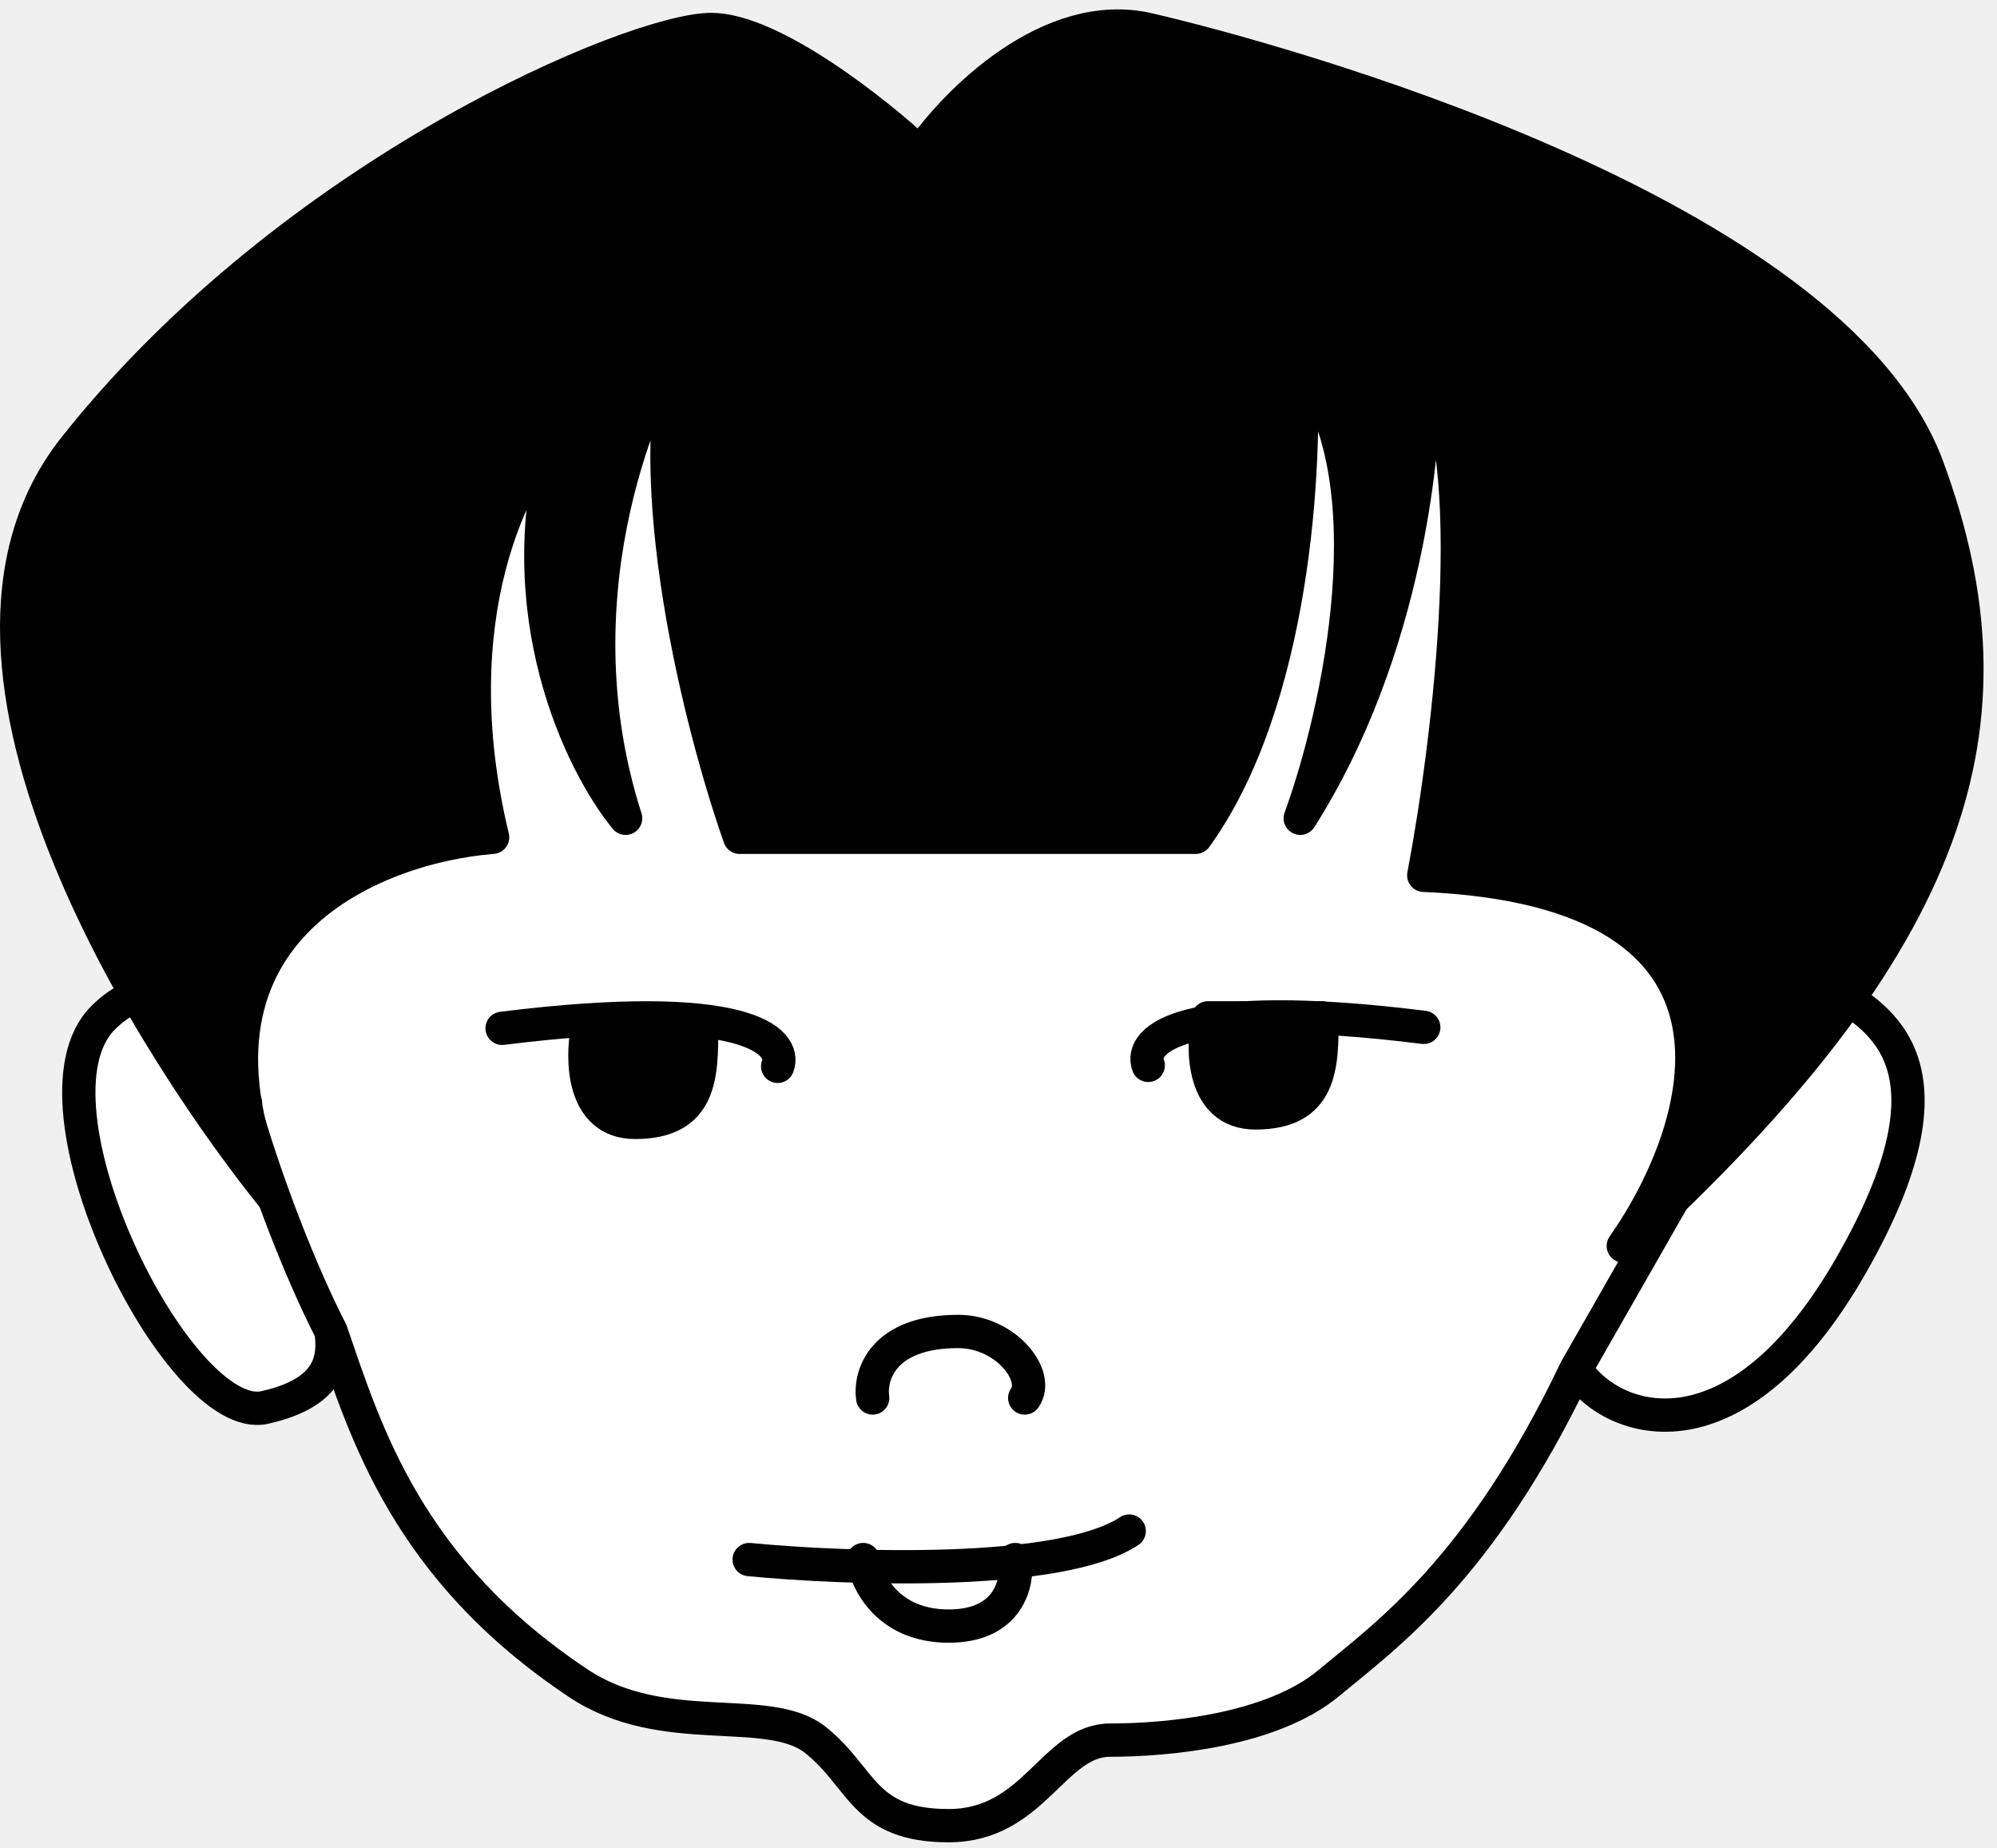
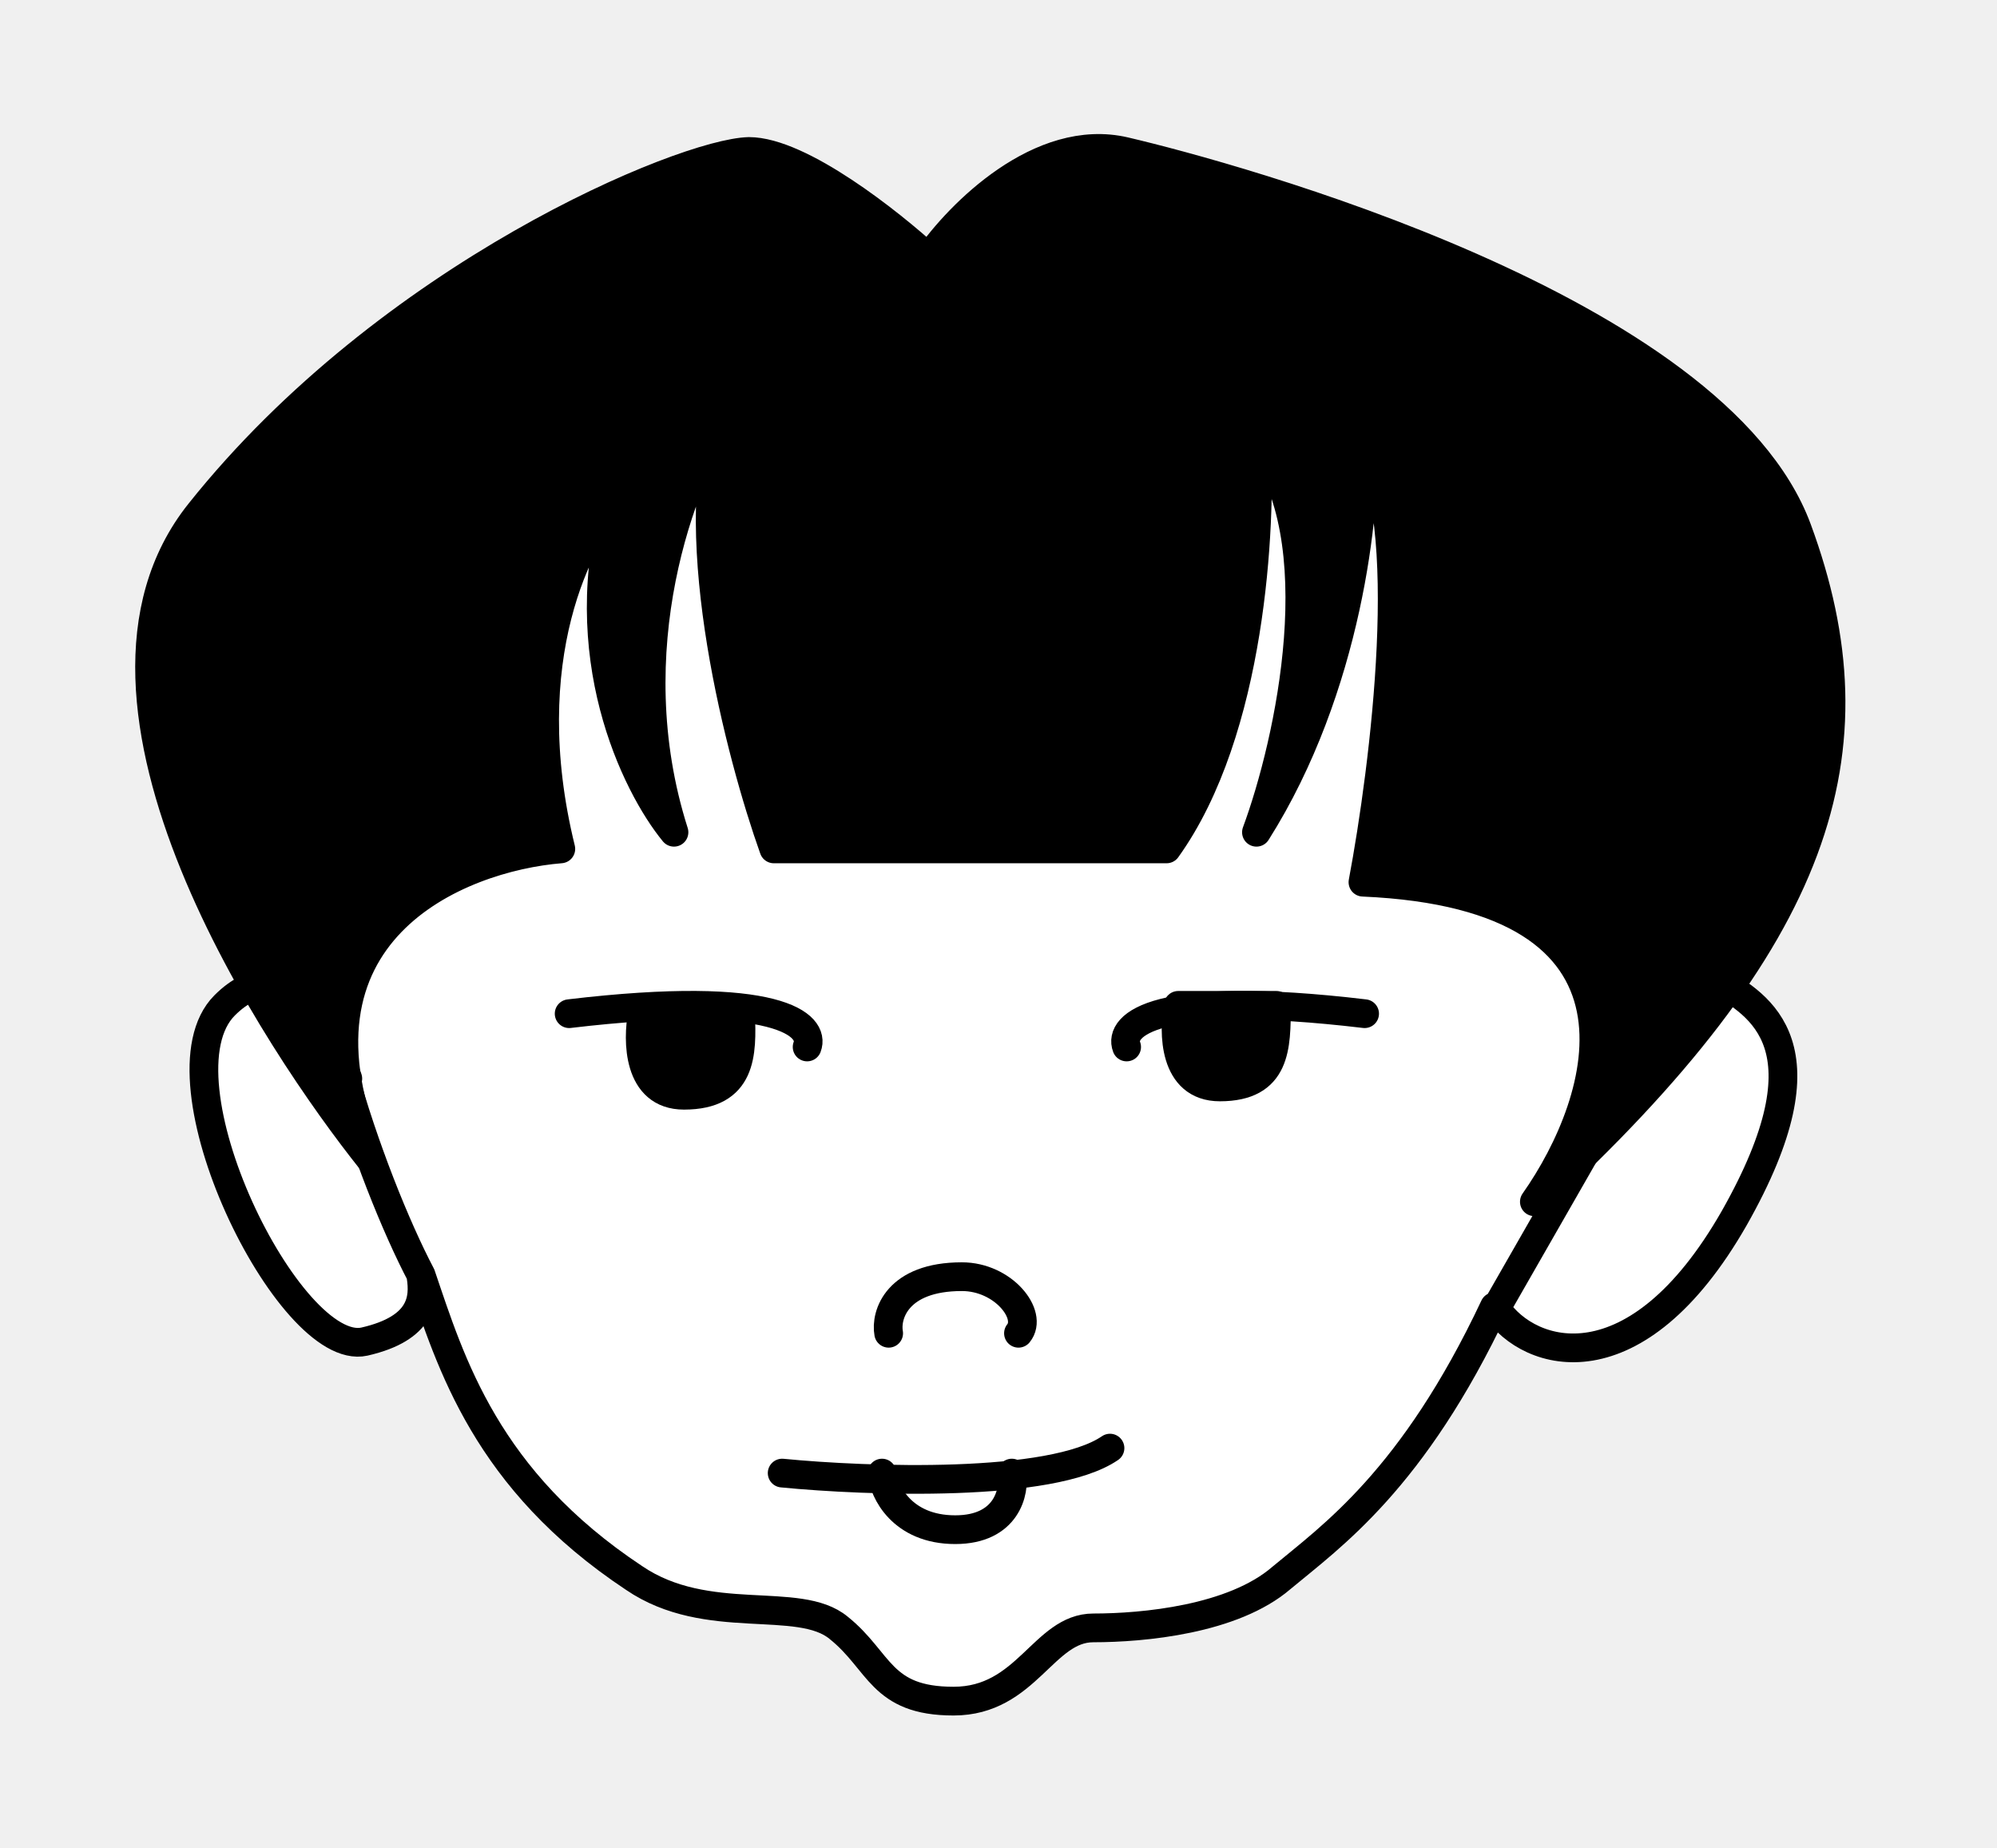
- <svg xmlns="http://www.w3.org/2000/svg" width="120" height="111" viewBox="0 0 120 111" fill="none">
-   <path d="M6.192 61.151C9.808 57.535 12.806 61.605 14.252 64.969C12.9 59.836 12.305 54.989 13.615 52.587C17.041 46.306 36.453 9.194 62.146 10.907C87.838 12.62 104.967 47.448 104.396 59.438C104.263 62.221 104.032 64.335 103.751 65.924C105.842 62.183 108.494 58.471 110.105 59.438C112.96 61.151 118.099 64.005 111.247 75.996C104.396 87.985 96.974 85.702 94.69 82.276C88.98 94.266 83.271 98.263 79.845 101.117C76.419 103.972 70.139 104.543 66.713 104.543C63.288 104.543 62.146 109.682 57.007 109.682C51.868 109.682 51.868 106.827 49.014 104.543C46.159 102.259 39.879 104.543 34.74 101.117C24.463 94.266 21.989 86.082 19.895 79.992C20.086 81.515 20.009 83.646 15.899 84.56C10.76 85.702 1.054 66.289 6.192 61.151Z" fill="white" />
-   <path d="M14.757 66.289C13.615 62.864 10.303 57.04 6.192 61.151C1.054 66.289 10.76 85.702 15.899 84.56C20.009 83.646 20.086 81.515 19.895 79.992M19.895 79.992C16.47 73.331 10.874 57.611 13.615 52.587C17.041 46.306 36.453 9.194 62.146 10.907C87.838 12.62 104.967 47.448 104.396 59.438C103.939 69.03 102.303 70.667 101.541 70.286M19.895 79.992C21.989 86.082 24.463 94.266 34.74 101.117C39.879 104.543 46.159 102.259 49.014 104.543C51.868 106.827 51.868 109.682 57.007 109.682C62.146 109.682 63.288 104.543 66.713 104.543C70.139 104.543 76.419 103.972 79.845 101.117C83.271 98.263 88.98 94.266 94.69 82.276M101.541 70.286C103.444 66.099 107.822 58.068 110.105 59.438C112.96 61.151 118.099 64.005 111.247 75.996C104.396 87.985 96.974 85.702 94.69 82.276M101.541 70.286L94.69 82.276" stroke="black" stroke-width="2" stroke-linecap="round" stroke-linejoin="round" />
-   <path d="M4.479 26.894C-6.026 40.14 9.999 64.006 16.469 71.999C9.618 56.012 22.369 50.874 29.601 50.303C26.404 37.057 30.933 28.416 33.598 25.752C30.401 36.714 34.93 45.926 37.594 49.161C33.484 36.372 38.165 24.42 41.02 20.043C38.28 28.721 42.162 43.832 44.446 50.303H71.852C77.789 42.081 78.513 27.846 78.132 21.755C83.613 28.607 80.416 42.881 78.132 49.161C84.527 39.112 85.745 26.704 85.554 21.755C89.208 27.236 87.077 44.593 85.554 52.587C107.022 53.5 102.493 67.812 97.544 74.854C117.528 56.583 121.524 43.452 115.815 28.036C110.105 12.62 76.419 3.485 68.997 1.772C63.059 0.402 57.387 6.149 55.294 9.194C52.63 6.72 46.387 1.772 42.733 1.772C38.165 1.772 17.611 10.336 4.479 26.894Z" fill="black" stroke="black" stroke-width="2" stroke-linecap="round" stroke-linejoin="round" />
-   <path d="M52.439 83.989C52.249 82.657 53.01 79.992 57.578 79.992C60.433 79.992 62.526 82.657 61.575 83.989" stroke="black" stroke-width="2" stroke-linecap="round" stroke-linejoin="round" />
-   <path d="M45.017 93.695C50.916 94.266 63.744 94.723 67.855 91.982" stroke="black" stroke-width="2" stroke-linecap="round" stroke-linejoin="round" />
-   <path d="M61.003 93.695C61.194 95.028 60.661 97.692 57.007 97.692C53.353 97.692 52.059 95.028 51.868 93.695" stroke="black" stroke-width="2" stroke-linecap="round" stroke-linejoin="round" />
-   <path d="M68.997 64.006C68.426 62.483 70.938 59.895 85.555 61.722" stroke="black" stroke-width="2" stroke-linecap="round" stroke-linejoin="round" />
-   <path d="M46.729 64.064C47.3 62.541 44.788 59.953 30.172 61.78" stroke="black" stroke-width="2" stroke-linecap="round" stroke-linejoin="round" />
-   <path d="M38.165 67.431C34.968 67.431 34.93 63.625 35.311 61.722H42.162C42.162 64.576 42.162 67.431 38.165 67.431Z" fill="black" stroke="black" stroke-width="2" stroke-linecap="round" stroke-linejoin="round" />
-   <path d="M75.442 66.861C72.244 66.861 72.206 63.054 72.587 61.151H79.439C79.439 64.006 79.438 66.861 75.442 66.861Z" fill="black" stroke="black" stroke-width="2" stroke-linecap="round" stroke-linejoin="round" />
+ <svg xmlns="http://www.w3.org/2000/svg" version="1.1" id="Livello_1" x="0px" y="0px" viewBox="0 0 120 111" style="enable-background:new 0 0 120 111;" xml:space="preserve">
+   <style type="text/css">
+ 	.st0{fill:#FFFFFF;}
+ 	.st1{fill:none;stroke:#000000;stroke-width:1.726;stroke-linecap:round;stroke-linejoin:round;}
+ 	.st2{stroke:#000000;stroke-width:1.726;stroke-linecap:round;stroke-linejoin:round;}
+ </style>
+   <path class="st0" d="M13.5,60.4c3.1-3.1,5.7,0.4,7,3.3c-1.2-4.4-1.7-8.6-0.6-10.7c3-5.4,19.7-37.4,41.9-36  C84,18.5,98.7,48.6,98.2,58.9c-0.1,2.4-0.3,4.2-0.6,5.6c1.8-3.2,4.1-6.4,5.5-5.6c2.5,1.5,6.9,3.9,1,14.3  c-5.9,10.3-12.3,8.4-14.3,5.4C84.9,89,80,92.4,77.1,94.9c-3,2.5-8.4,3-11.3,3s-3.9,4.4-8.4,4.4c-4.4,0-4.4-2.5-6.9-4.4  c-2.5-2-7.9,0-12.3-3c-8.9-5.9-11-13-12.8-18.2c0.2,1.3,0.1,3.2-3.4,3.9C17.5,81.6,9.1,64.8,13.5,60.4z" />
+   <path class="st1" d="M20.9,64.8c-1-3-3.8-8-7.4-4.4c-4.4,4.4,3.9,21.2,8.4,20.2c3.5-0.8,3.6-2.6,3.4-3.9 M25.3,76.6  c-3-5.7-7.8-19.3-5.4-23.6c3-5.4,19.7-37.4,41.9-36C84,18.5,98.7,48.6,98.2,58.9c-0.4,8.3-1.8,9.7-2.5,9.4 M25.3,76.6  c1.8,5.3,3.9,12.3,12.8,18.2c4.4,3,9.9,1,12.3,3c2.5,2,2.5,4.4,6.9,4.4c4.4,0,5.4-4.4,8.4-4.4s8.4-0.5,11.3-3  c3-2.5,7.9-5.9,12.8-16.3 M95.8,68.3c1.6-3.6,5.4-10.5,7.4-9.4c2.5,1.5,6.9,3.9,1,14.3c-5.9,10.3-12.3,8.4-14.3,5.4 M95.8,68.3  l-5.9,10.3" />
+   <path class="st2" d="M12,30.8c-9.1,11.4,4.8,32,10.3,38.9C16.5,56,27.5,51.5,33.7,51c-2.8-11.4,1.1-18.9,3.4-21.2  c-2.8,9.5,1.1,17.4,3.4,20.2c-3.5-11,0.5-21.3,3-25.1c-2.4,7.5,1,20.5,3,26.1h23.6c5.1-7.1,5.7-19.4,5.4-24.6c4.7,5.9,2,18.2,0,23.6  c5.5-8.7,6.6-19.4,6.4-23.6c3.2,4.7,1.3,19.7,0,26.6c18.5,0.8,14.6,13.1,10.3,19.2c17.2-15.8,20.7-27.1,15.8-40.4  c-4.9-13.3-34-21.2-40.4-22.7c-5.1-1.2-10,3.8-11.8,6.4c-2.3-2.1-7.7-6.4-10.8-6.4C41.1,9.2,23.4,16.5,12,30.8z" />
+   <path class="st1" d="M53.4,80.1c-0.2-1.1,0.5-3.4,4.4-3.4c2.5,0,4.3,2.3,3.4,3.4" />
+   <path class="st1" d="M47,88.5c5.1,0.5,16.2,0.9,19.7-1.5" />
+   <path class="st1" d="M60.8,88.5c0.2,1.1-0.3,3.4-3.4,3.4c-3.2,0-4.3-2.3-4.4-3.4" />
+   <path class="st1" d="M67.7,62.9c-0.5-1.3,1.7-3.5,14.3-2" />
+   <path class="st1" d="M48.5,62.9c0.5-1.3-1.7-3.5-14.3-2" />
+   <path class="st2" d="M41.1,65.8c-2.8,0-2.8-3.3-2.5-4.9h5.9C44.6,63.3,44.6,65.8,41.1,65.8z" />
+   <path class="st2" d="M73.3,65.3c-2.8,0-2.8-3.3-2.5-4.9h5.9C76.7,62.9,76.7,65.3,73.3,65.3z" />
</svg>
